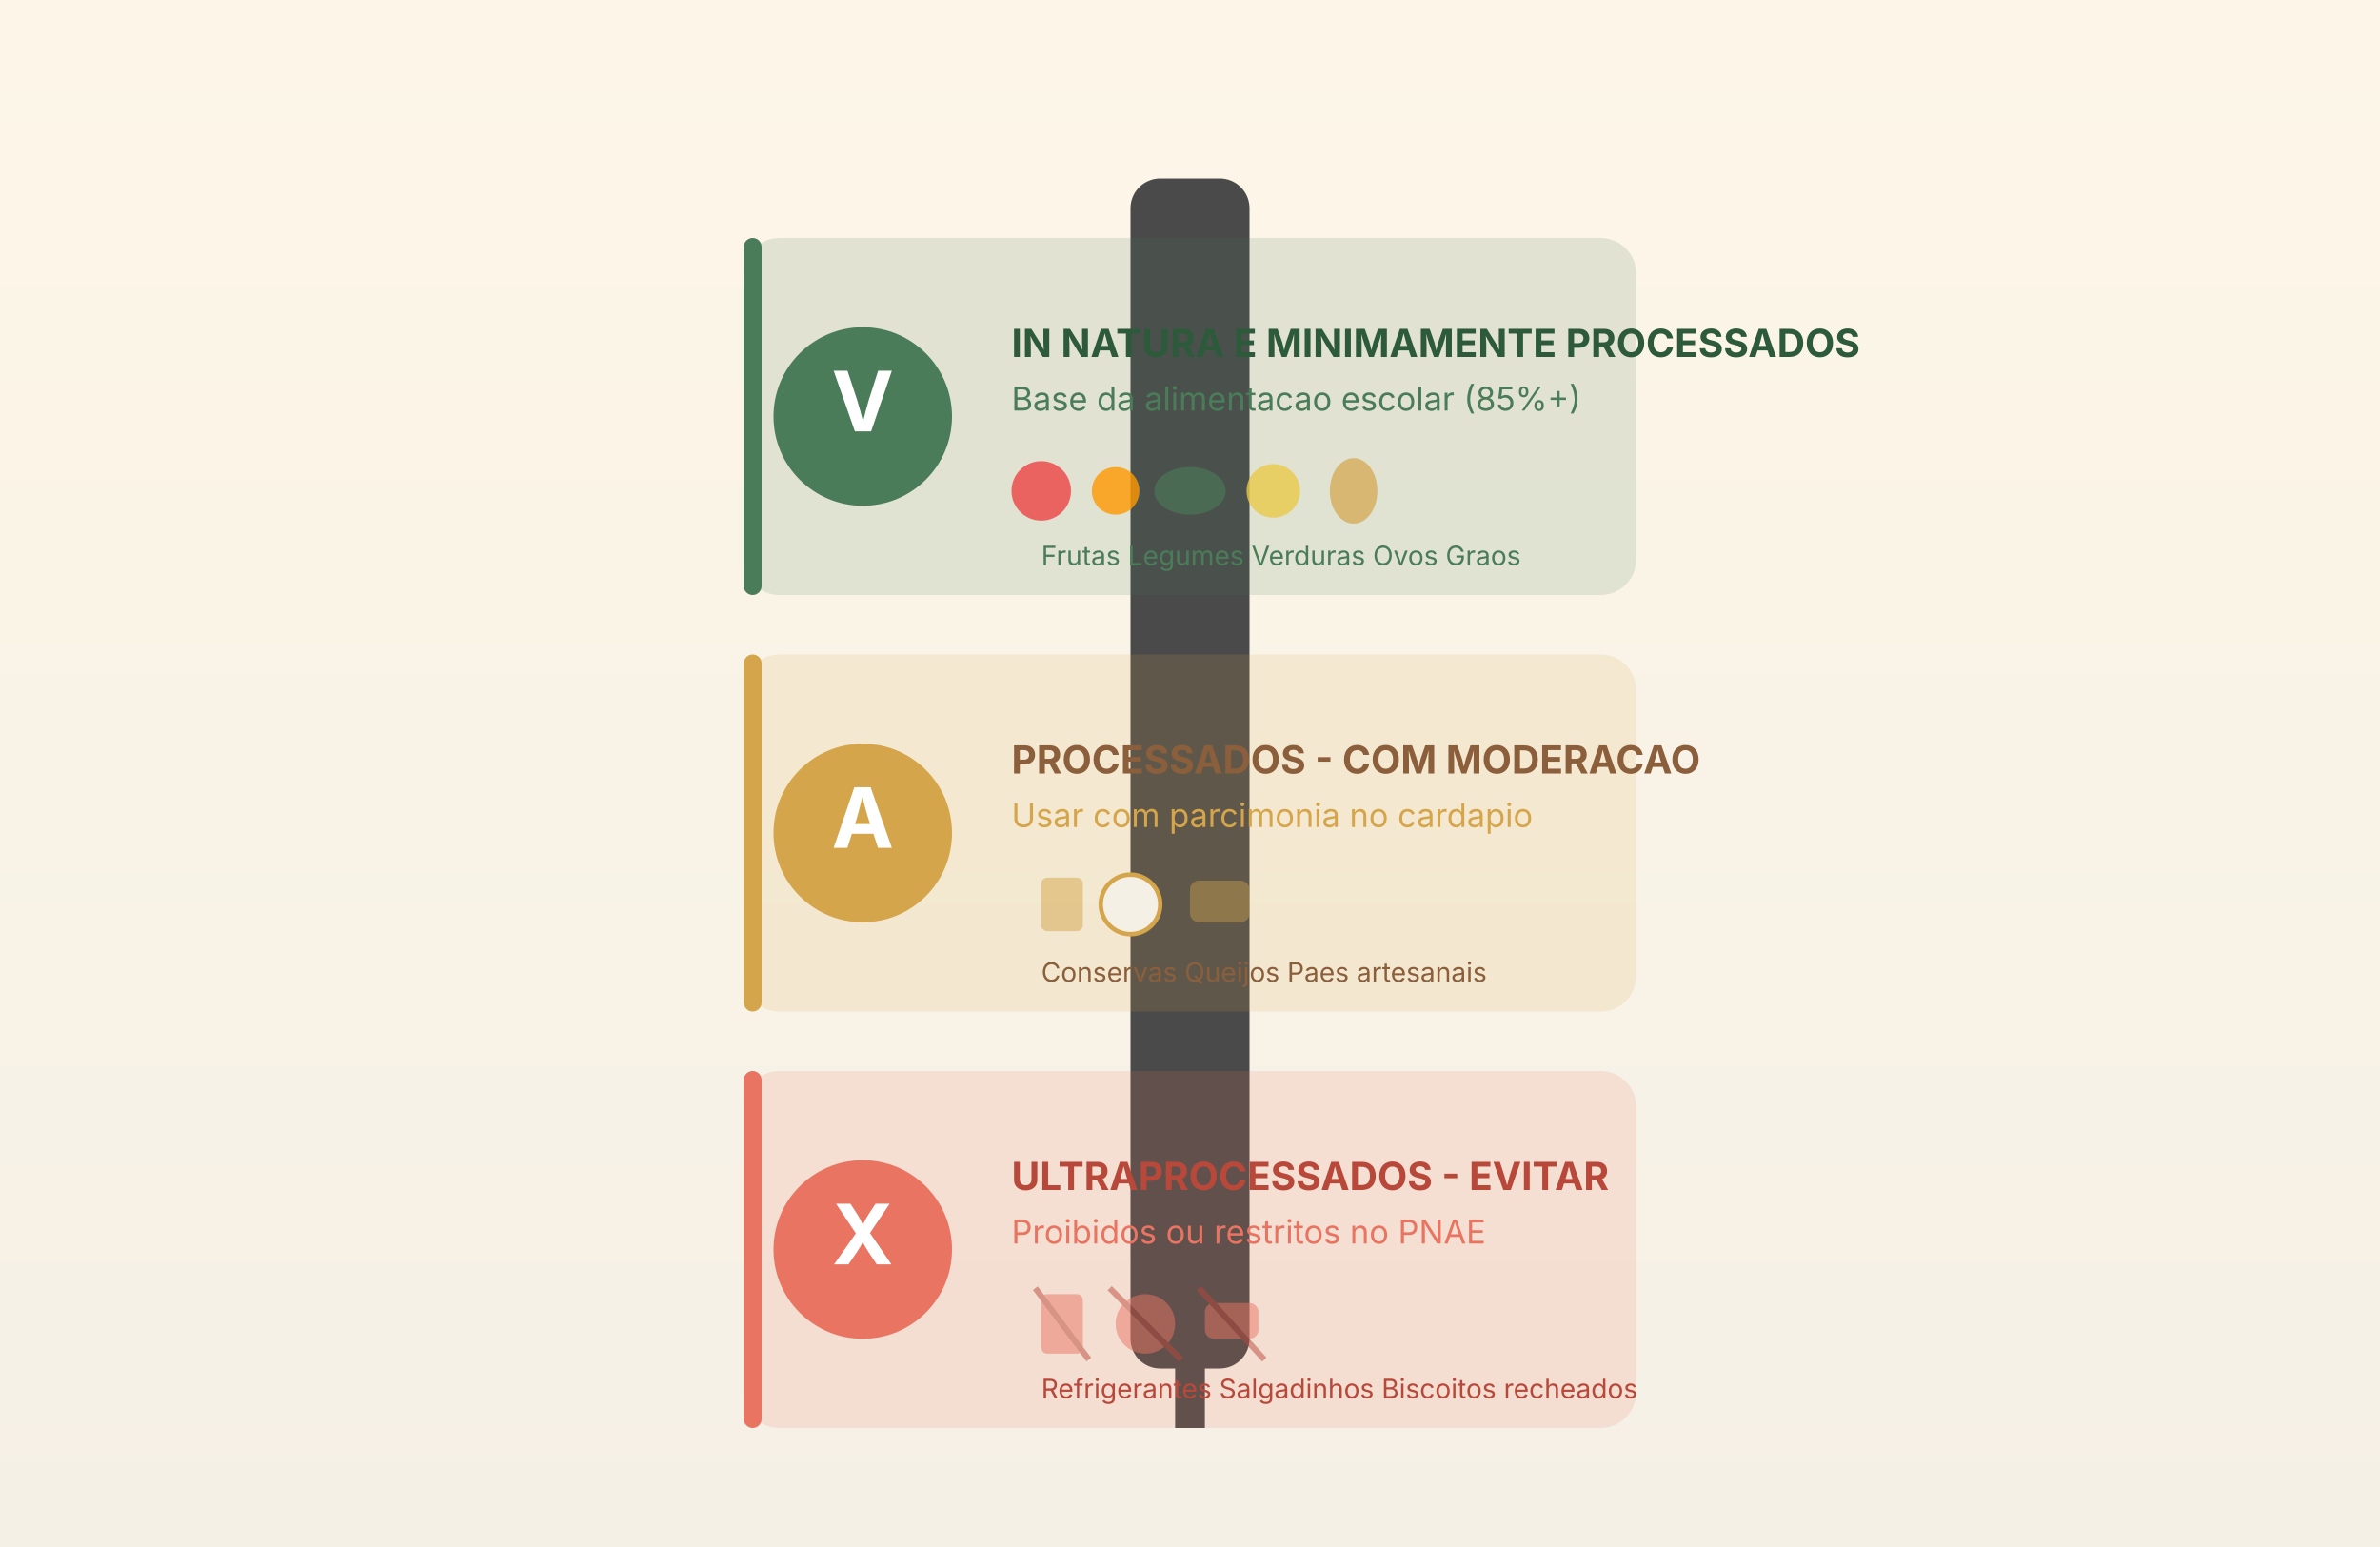
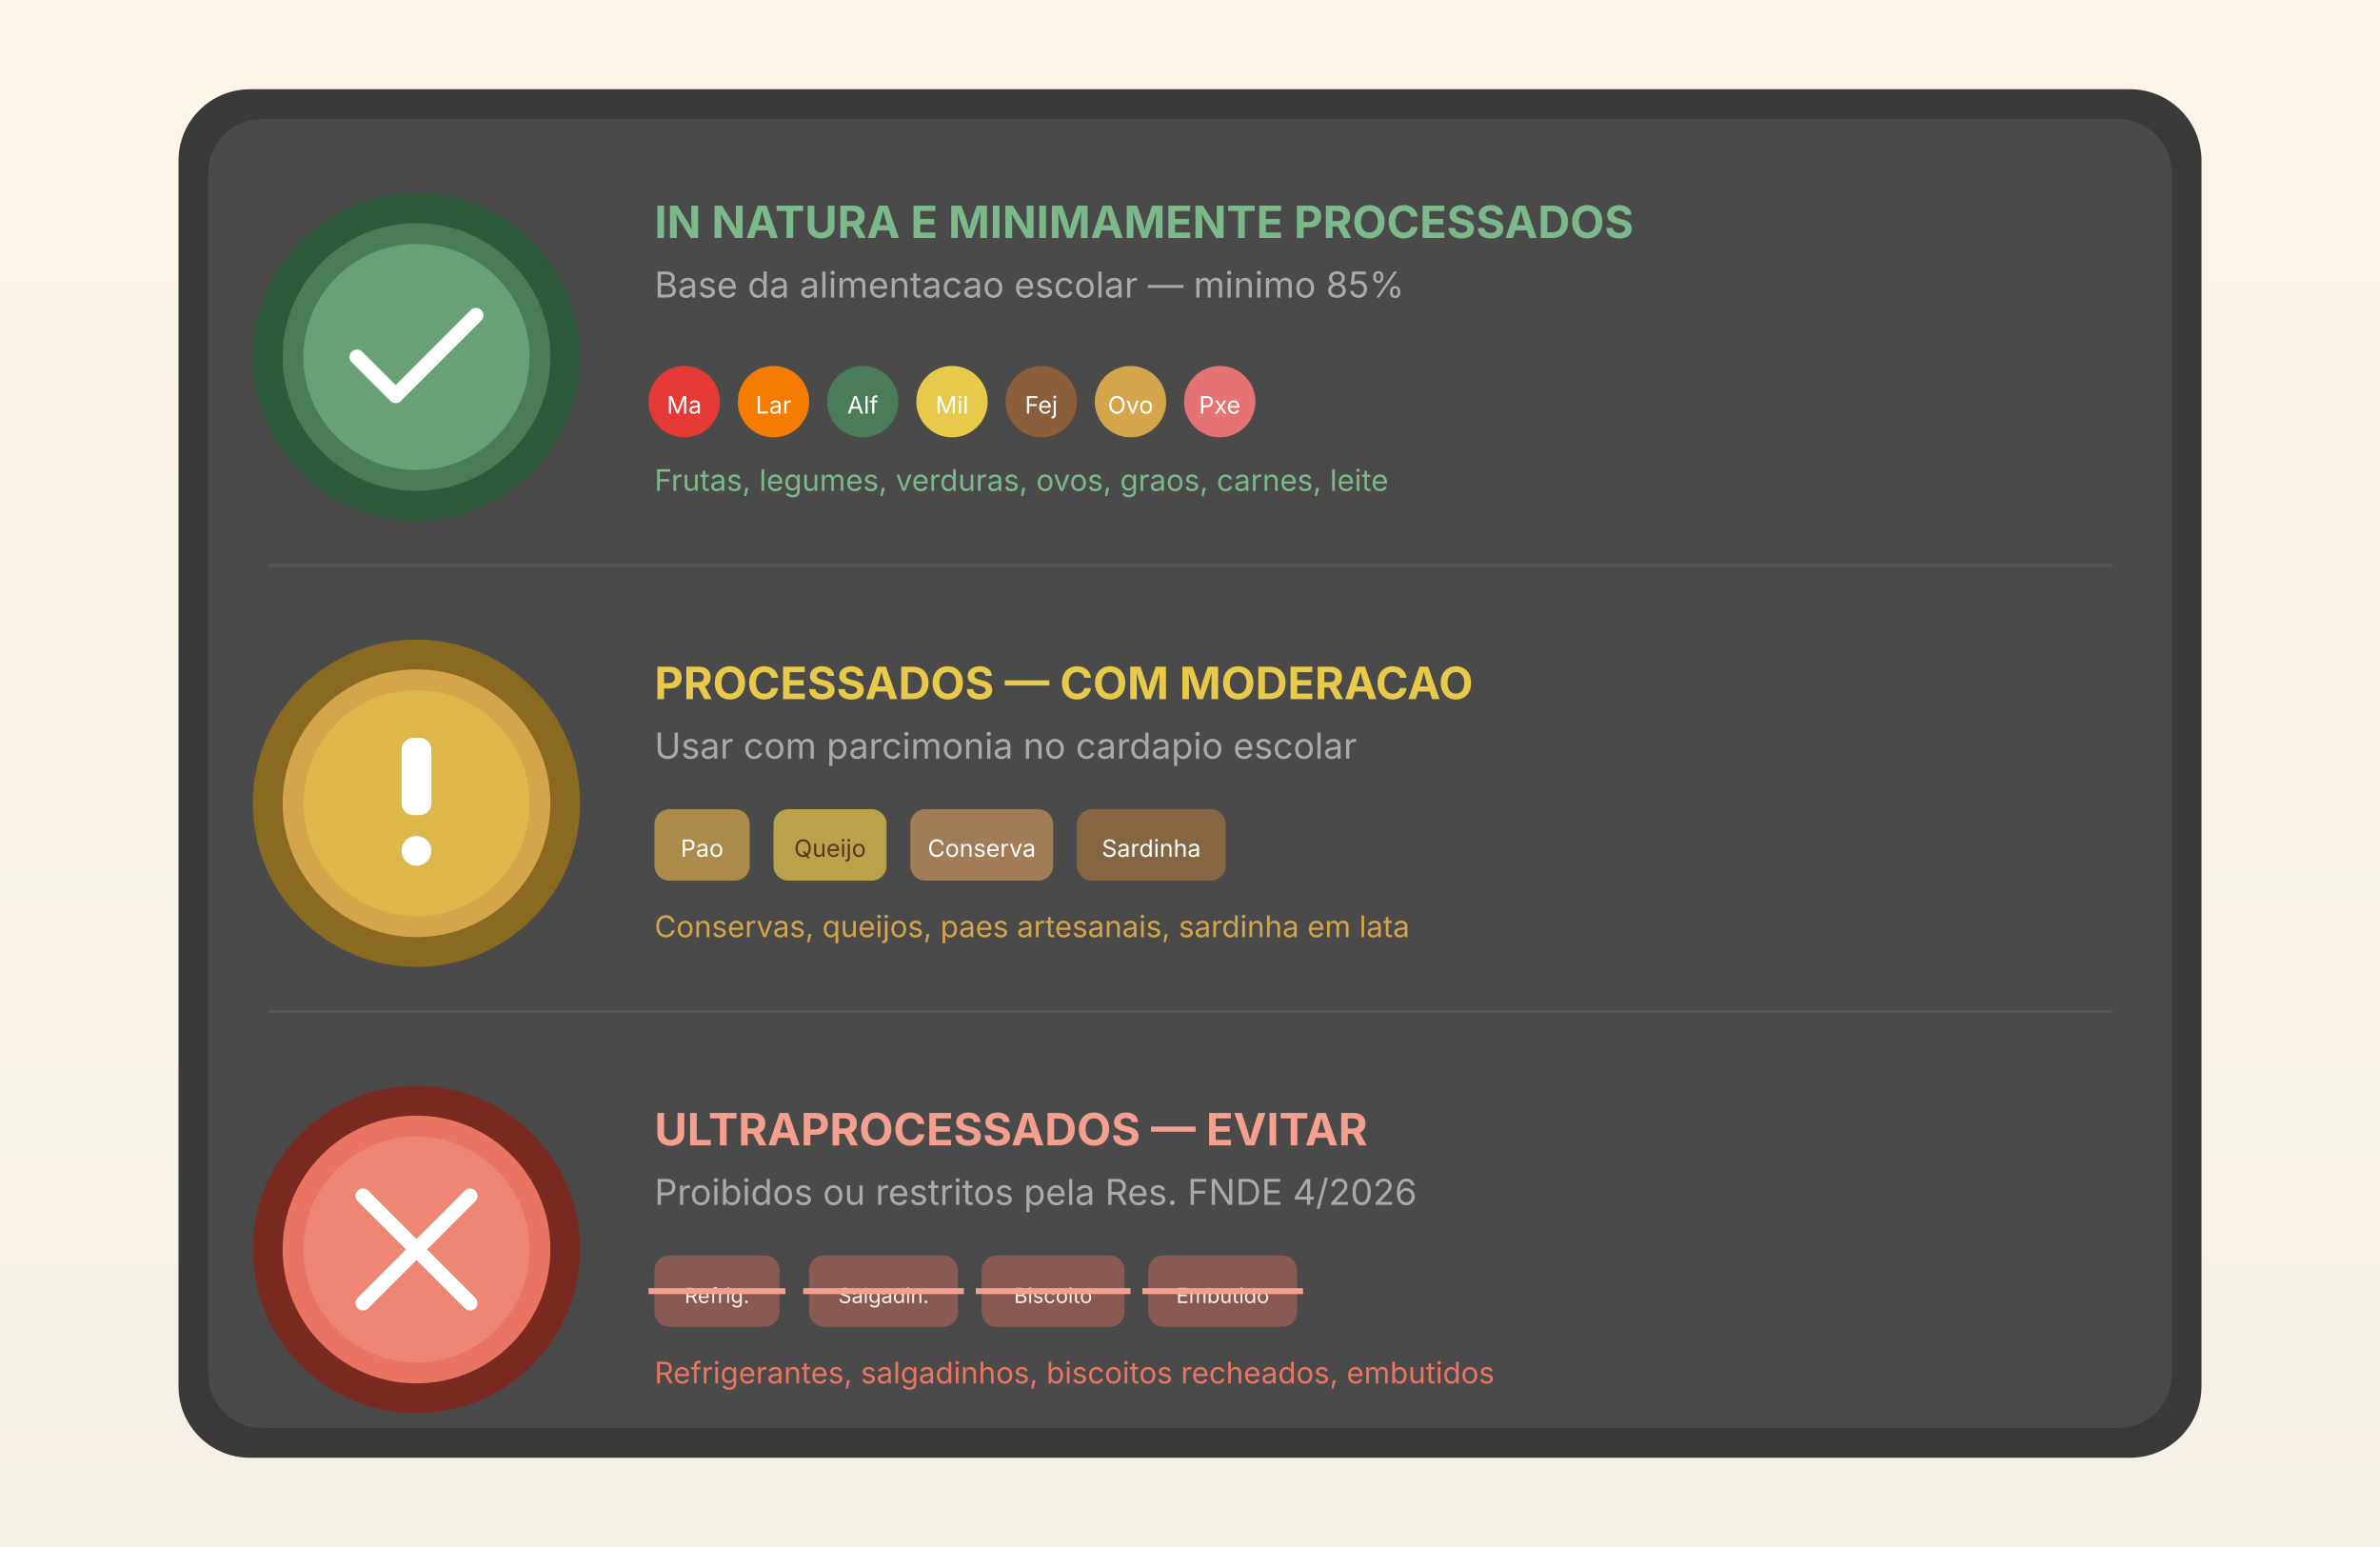
<svg xmlns="http://www.w3.org/2000/svg" viewBox="0 0 800 520">
  <defs>
    <linearGradient id="bg-ean" x1="0" x2="0" y1="0" y2="1">
      <stop offset="0" stop-color="#fdf6e8" />
      <stop offset="1" stop-color="#f5f0e6" />
    </linearGradient>
  </defs>
  <rect width="800" height="520" fill="url(#bg-ean)" />
-   <rect x="380" y="60" width="40" height="400" rx="10" fill="#4a4a4a" />
-   <rect x="395" y="420" width="10" height="60" fill="#4a4a4a" />
-   <g transform="translate(250 80)">
-     <rect x="0" y="0" width="300" height="120" rx="12" fill="#4A7C59" opacity="0.15" />
-     <rect x="0" y="0" width="6" height="120" rx="3" fill="#4A7C59" />
-     <circle cx="40" cy="60" r="30" fill="#4A7C59" />
-     <text x="40" y="65" text-anchor="middle" font-family="Inter,sans-serif" font-size="28" fill="white" font-weight="700">V</text>
-     <text x="90" y="40" font-family="Inter,sans-serif" font-size="13" font-weight="700" fill="#2d5a3a">IN NATURA E MINIMAMENTE PROCESSADOS</text>
-     <text x="90" y="58" font-family="Inter,sans-serif" font-size="11" fill="#4A7C59">Base da alimentacao escolar (85%+)</text>
-     <circle cx="100" cy="85" r="10" fill="#e44" opacity="0.8" />
-     <circle cx="125" cy="85" r="8" fill="#f90" opacity="0.8" />
-     <ellipse cx="150" cy="85" rx="12" ry="8" fill="#4A7C59" opacity="0.6" />
-     <circle cx="178" cy="85" r="9" fill="#E8C94A" opacity="0.8" />
-     <ellipse cx="205" cy="85" rx="8" ry="11" fill="#D4A54A" opacity="0.7" />
-     <text x="100" y="110" font-family="Inter,sans-serif" font-size="9" fill="#4A7C59">Frutas  Legumes  Verduras  Ovos  Graos</text>
+   <rect x="60" y="30" width="680" height="460" rx="24" fill="#3a3a3a" />
+   <rect x="70" y="40" width="660" height="440" rx="18" fill="#4a4a4a" />
+   <g>
+     <circle cx="140" cy="120" r="55" fill="#2d5a3a" />
+     <circle cx="140" cy="120" r="45" fill="#4A7C59" />
+     <circle cx="140" cy="120" r="38" fill="#7CB98A" opacity="0.6" />
+     <path d="M120 120 L133 133 L160 106" stroke="white" stroke-width="5" fill="none" stroke-linecap="round" stroke-linejoin="round" />
+     <text x="220" y="80" font-family="Inter,sans-serif" font-size="15" font-weight="700" fill="#7CB98A">IN NATURA E MINIMAMENTE PROCESSADOS</text>
+     <text x="220" y="100" font-family="Inter,sans-serif" font-size="12" fill="#aaa">Base da alimentacao escolar — minimo 85%</text>
+     <circle cx="230" cy="135" r="12" fill="#e53935" />
+     <text x="230" y="139" text-anchor="middle" font-family="Inter,sans-serif" font-size="8" fill="white">Ma</text>
+     <circle cx="260" cy="135" r="12" fill="#f57c00" />
+     <text x="260" y="139" text-anchor="middle" font-family="Inter,sans-serif" font-size="8" fill="white">Lar</text>
+     <circle cx="290" cy="135" r="12" fill="#4A7C59" />
+     <text x="290" y="139" text-anchor="middle" font-family="Inter,sans-serif" font-size="8" fill="white">Alf</text>
+     <circle cx="320" cy="135" r="12" fill="#E8C94A" />
+     <text x="320" y="139" text-anchor="middle" font-family="Inter,sans-serif" font-size="8" fill="white">Mil</text>
+     <circle cx="350" cy="135" r="12" fill="#8B5E3C" />
+     <text x="350" y="139" text-anchor="middle" font-family="Inter,sans-serif" font-size="8" fill="white">Fej</text>
+     <circle cx="380" cy="135" r="12" fill="#D4A54A" />
+     <text x="380" y="139" text-anchor="middle" font-family="Inter,sans-serif" font-size="8" fill="white">Ovo</text>
+     <circle cx="410" cy="135" r="12" fill="#e57373" />
+     <text x="410" y="139" text-anchor="middle" font-family="Inter,sans-serif" font-size="8" fill="white">Pxe</text>
+     <text x="220" y="165" font-family="Inter,sans-serif" font-size="10" fill="#7CB98A">Frutas, legumes, verduras, ovos, graos, carnes, leite</text>
  </g>
-   <g transform="translate(250 220)">
-     <rect x="0" y="0" width="300" height="120" rx="12" fill="#D4A54A" opacity="0.15" />
-     <rect x="0" y="0" width="6" height="120" rx="3" fill="#D4A54A" />
-     <circle cx="40" cy="60" r="30" fill="#D4A54A" />
-     <text x="40" y="65" text-anchor="middle" font-family="Inter,sans-serif" font-size="28" fill="white" font-weight="700">A</text>
-     <text x="90" y="40" font-family="Inter,sans-serif" font-size="13" font-weight="700" fill="#8B5E3C">PROCESSADOS - COM MODERACAO</text>
-     <text x="90" y="58" font-family="Inter,sans-serif" font-size="11" fill="#D4A54A">Usar com parcimonia no cardapio</text>
-     <rect x="100" y="75" width="14" height="18" rx="2" fill="#D4A54A" opacity="0.5" />
-     <circle cx="130" cy="84" r="10" fill="#f5f0e6" stroke="#D4A54A" stroke-width="1.5" />
-     <rect x="150" y="76" width="20" height="14" rx="3" fill="#D4A54A" opacity="0.4" />
-     <text x="100" y="110" font-family="Inter,sans-serif" font-size="9" fill="#8B5E3C">Conservas  Queijos  Paes artesanais</text>
+   <line x1="90" y1="190" x2="710" y2="190" stroke="#555" stroke-width="1" />
+   <g>
+     <circle cx="140" cy="270" r="55" fill="#8a6a20" />
+     <circle cx="140" cy="270" r="45" fill="#D4A54A" />
+     <circle cx="140" cy="270" r="38" fill="#E8C94A" opacity="0.5" />
+     <rect x="135" y="248" width="10" height="26" rx="4" fill="white" />
+     <circle cx="140" cy="286" r="5" fill="white" />
+     <text x="220" y="235" font-family="Inter,sans-serif" font-size="15" font-weight="700" fill="#E8C94A">PROCESSADOS — COM MODERACAO</text>
+     <text x="220" y="255" font-family="Inter,sans-serif" font-size="12" fill="#aaa">Usar com parcimonia no cardapio escolar</text>
+     <rect x="220" y="272" width="32" height="24" rx="5" fill="#D4A54A" opacity="0.7" />
+     <text x="236" y="288" text-anchor="middle" font-family="Inter,sans-serif" font-size="8" fill="white">Pao</text>
+     <rect x="260" y="272" width="38" height="24" rx="5" fill="#E8C94A" opacity="0.7" />
+     <text x="279" y="288" text-anchor="middle" font-family="Inter,sans-serif" font-size="8" fill="#5a3520">Queijo</text>
+     <rect x="306" y="272" width="48" height="24" rx="5" fill="#c8905d" opacity="0.7" />
+     <text x="330" y="288" text-anchor="middle" font-family="Inter,sans-serif" font-size="8" fill="white">Conserva</text>
+     <rect x="362" y="272" width="50" height="24" rx="5" fill="#a07040" opacity="0.7" />
+     <text x="387" y="288" text-anchor="middle" font-family="Inter,sans-serif" font-size="8" fill="white">Sardinha</text>
+     <text x="220" y="315" font-family="Inter,sans-serif" font-size="10" fill="#D4A54A">Conservas, queijos, paes artesanais, sardinha em lata</text>
  </g>
-   <g transform="translate(250 360)">
-     <rect x="0" y="0" width="300" height="120" rx="12" fill="#E87461" opacity="0.15" />
-     <rect x="0" y="0" width="6" height="120" rx="3" fill="#E87461" />
-     <circle cx="40" cy="60" r="30" fill="#E87461" />
-     <text x="40" y="65" text-anchor="middle" font-family="Inter,sans-serif" font-size="28" fill="white" font-weight="700">X</text>
-     <text x="90" y="40" font-family="Inter,sans-serif" font-size="13" font-weight="700" fill="#b8483a">ULTRAPROCESSADOS - EVITAR</text>
-     <text x="90" y="58" font-family="Inter,sans-serif" font-size="11" fill="#E87461">Proibidos ou restritos no PNAE</text>
-     <g opacity="0.5">
-       <rect x="100" y="75" width="14" height="20" rx="2" fill="#E87461" />
-       <line x1="98" y1="73" x2="116" y2="97" stroke="#b8483a" stroke-width="2" />
-       <circle cx="135" cy="85" r="10" fill="#E87461" />
-       <line x1="123" y1="73" x2="147" y2="97" stroke="#b8483a" stroke-width="2" />
-       <rect x="155" y="78" width="18" height="12" rx="3" fill="#E87461" />
-       <line x1="153" y1="73" x2="175" y2="97" stroke="#b8483a" stroke-width="2" />
+   <line x1="90" y1="340" x2="710" y2="340" stroke="#555" stroke-width="1" />
+   <g>
+     <circle cx="140" cy="420" r="55" fill="#7a2a20" />
+     <circle cx="140" cy="420" r="45" fill="#E87461" />
+     <circle cx="140" cy="420" r="38" fill="#F5A08F" opacity="0.4" />
+     <line x1="122" y1="402" x2="158" y2="438" stroke="white" stroke-width="5" stroke-linecap="round" />
+     <line x1="158" y1="402" x2="122" y2="438" stroke="white" stroke-width="5" stroke-linecap="round" />
+     <text x="220" y="385" font-family="Inter,sans-serif" font-size="15" font-weight="700" fill="#F5A08F">ULTRAPROCESSADOS — EVITAR</text>
+     <text x="220" y="405" font-family="Inter,sans-serif" font-size="12" fill="#aaa">Proibidos ou restritos pela Res. FNDE 4/2026</text>
+     <g>
+       <rect x="220" y="422" width="42" height="24" rx="5" fill="#E87461" opacity="0.4" />
+       <text x="241" y="438" text-anchor="middle" font-family="Inter,sans-serif" font-size="7" fill="#fdf0ee">Refrig.</text>
+       <line x1="218" y1="434" x2="264" y2="434" stroke="#F5A08F" stroke-width="2" />
+       <rect x="272" y="422" width="50" height="24" rx="5" fill="#E87461" opacity="0.4" />
+       <text x="297" y="438" text-anchor="middle" font-family="Inter,sans-serif" font-size="7" fill="#fdf0ee">Salgadin.</text>
+       <line x1="270" y1="434" x2="324" y2="434" stroke="#F5A08F" stroke-width="2" />
+       <rect x="330" y="422" width="48" height="24" rx="5" fill="#E87461" opacity="0.4" />
+       <text x="354" y="438" text-anchor="middle" font-family="Inter,sans-serif" font-size="7" fill="#fdf0ee">Biscoito</text>
+       <line x1="328" y1="434" x2="380" y2="434" stroke="#F5A08F" stroke-width="2" />
+       <rect x="386" y="422" width="50" height="24" rx="5" fill="#E87461" opacity="0.4" />
+       <text x="411" y="438" text-anchor="middle" font-family="Inter,sans-serif" font-size="7" fill="#fdf0ee">Embutido</text>
+       <line x1="384" y1="434" x2="438" y2="434" stroke="#F5A08F" stroke-width="2" />
    </g>
-     <text x="100" y="110" font-family="Inter,sans-serif" font-size="9" fill="#b8483a">Refrigerantes  Salgadinhos  Biscoitos recheados</text>
+     <text x="220" y="465" font-family="Inter,sans-serif" font-size="10" fill="#E87461">Refrigerantes, salgadinhos, biscoitos recheados, embutidos</text>
  </g>
</svg>
